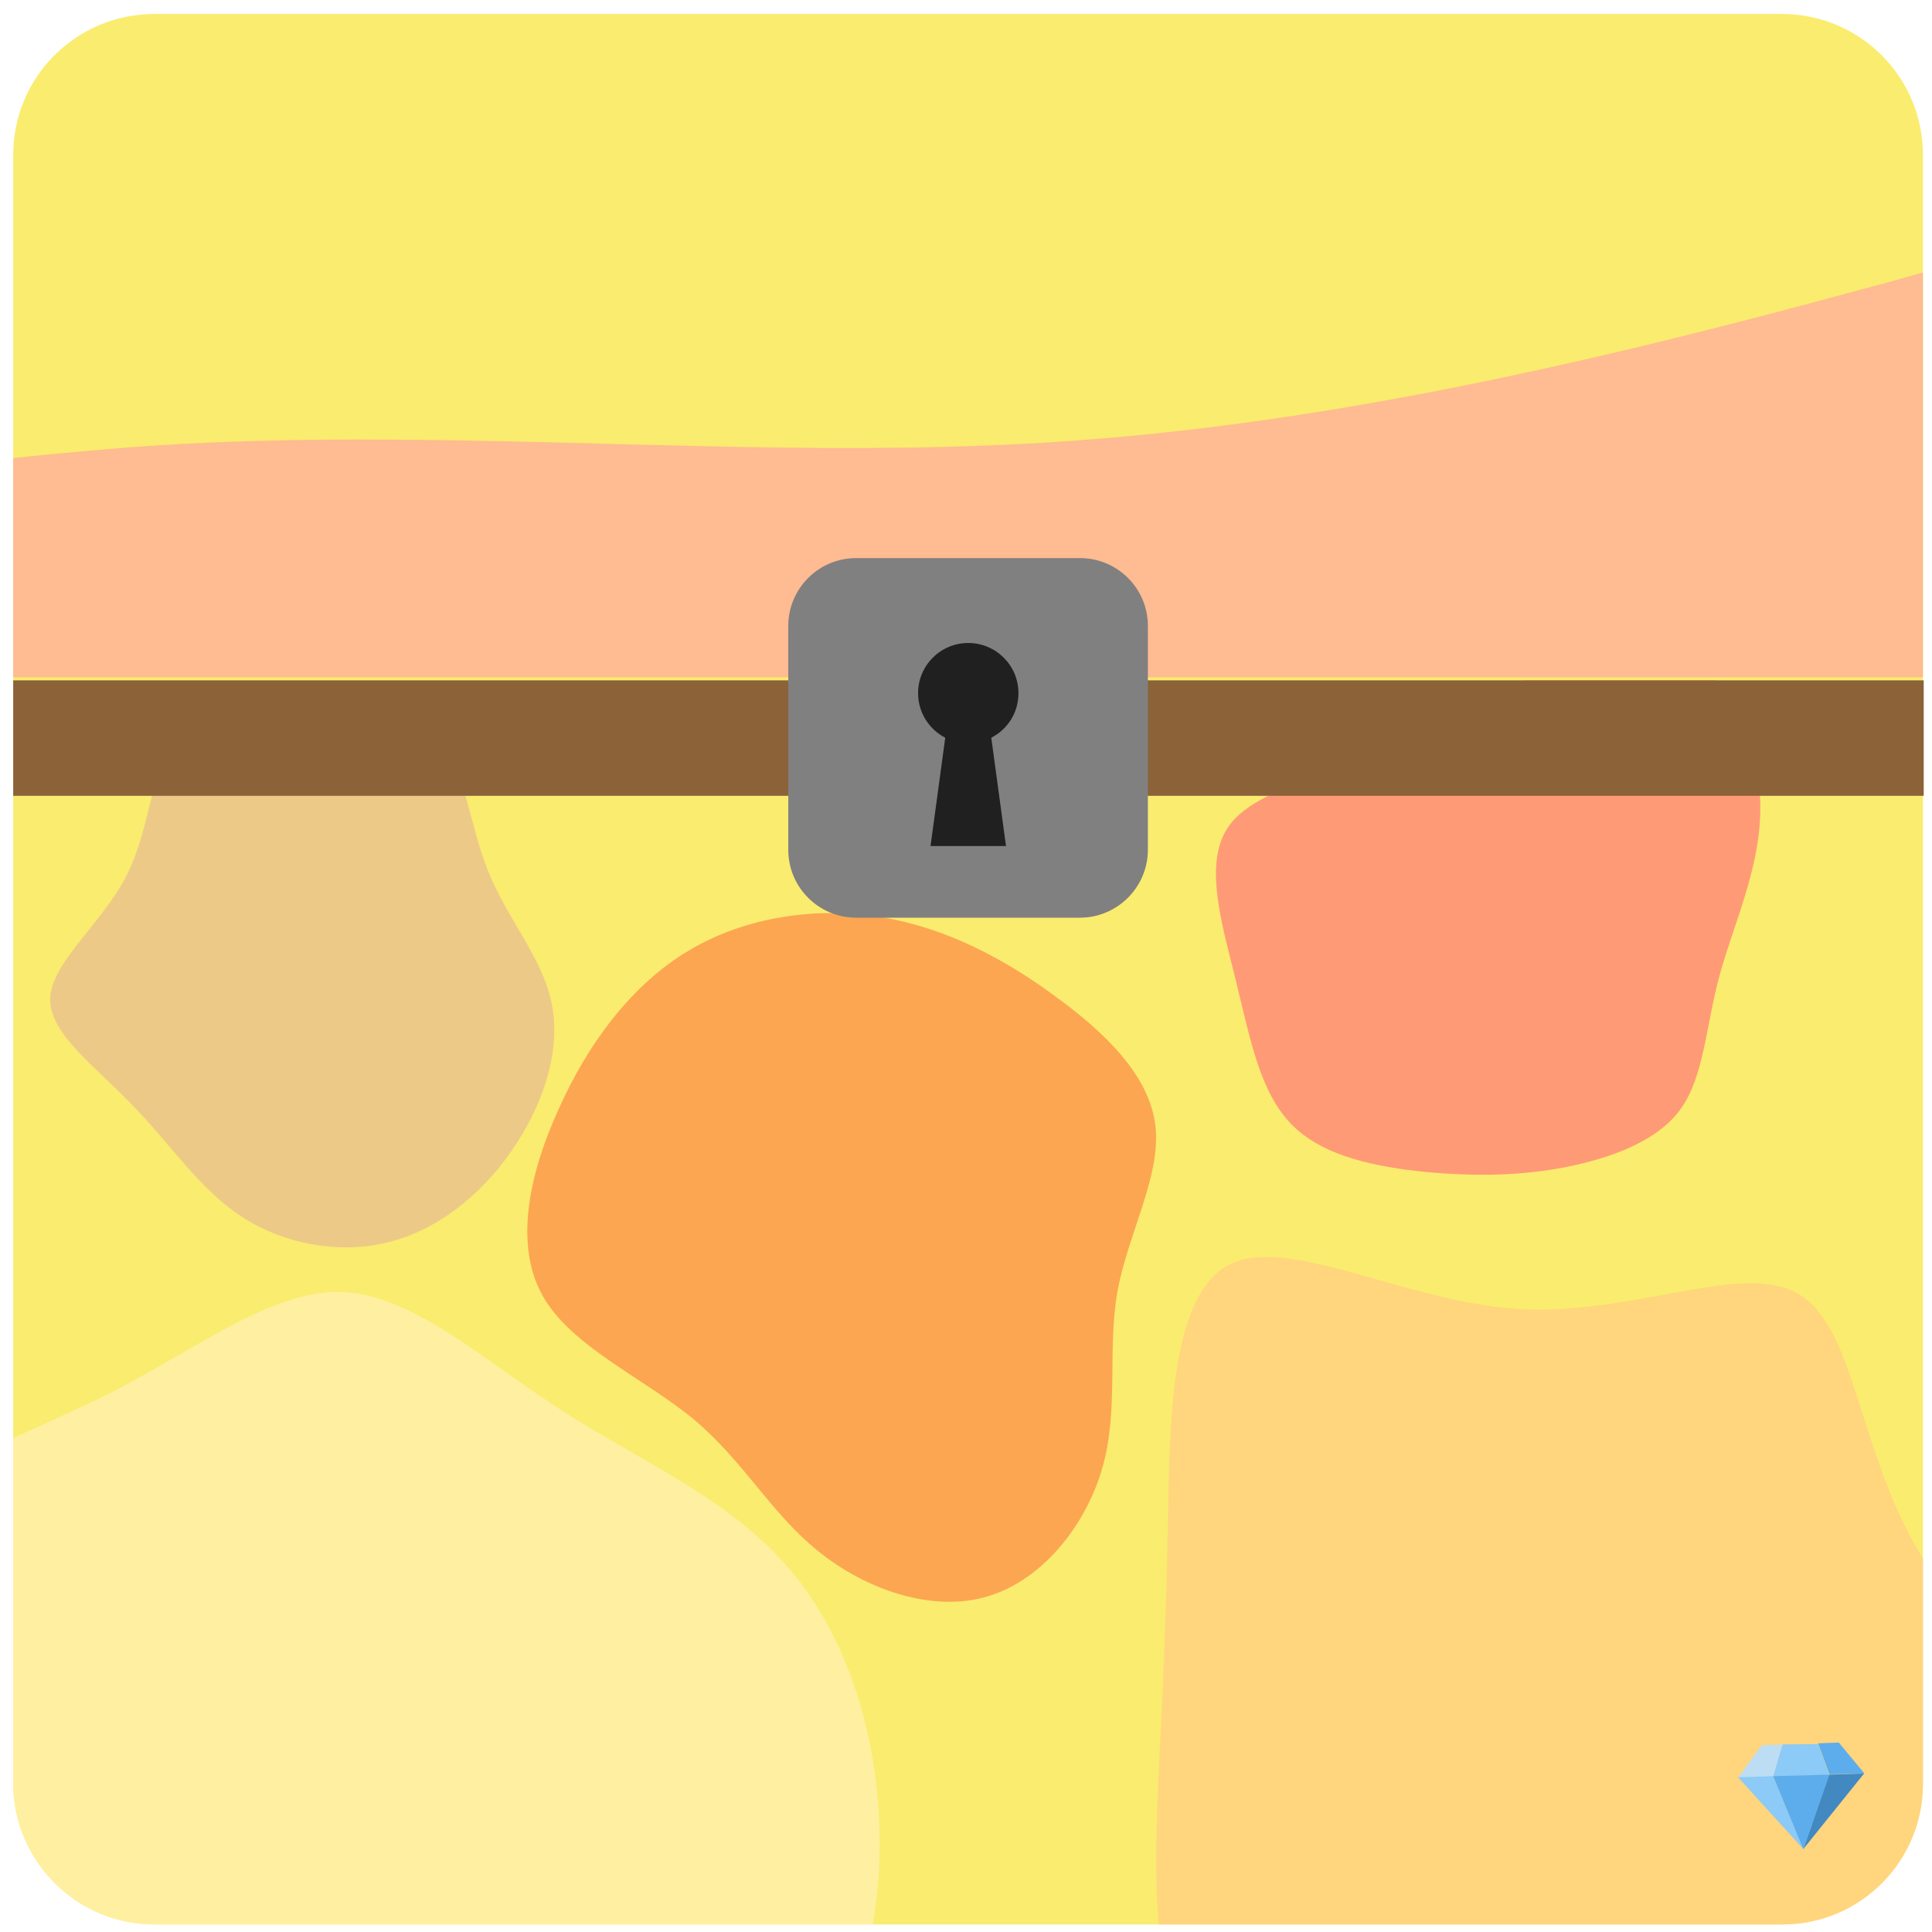
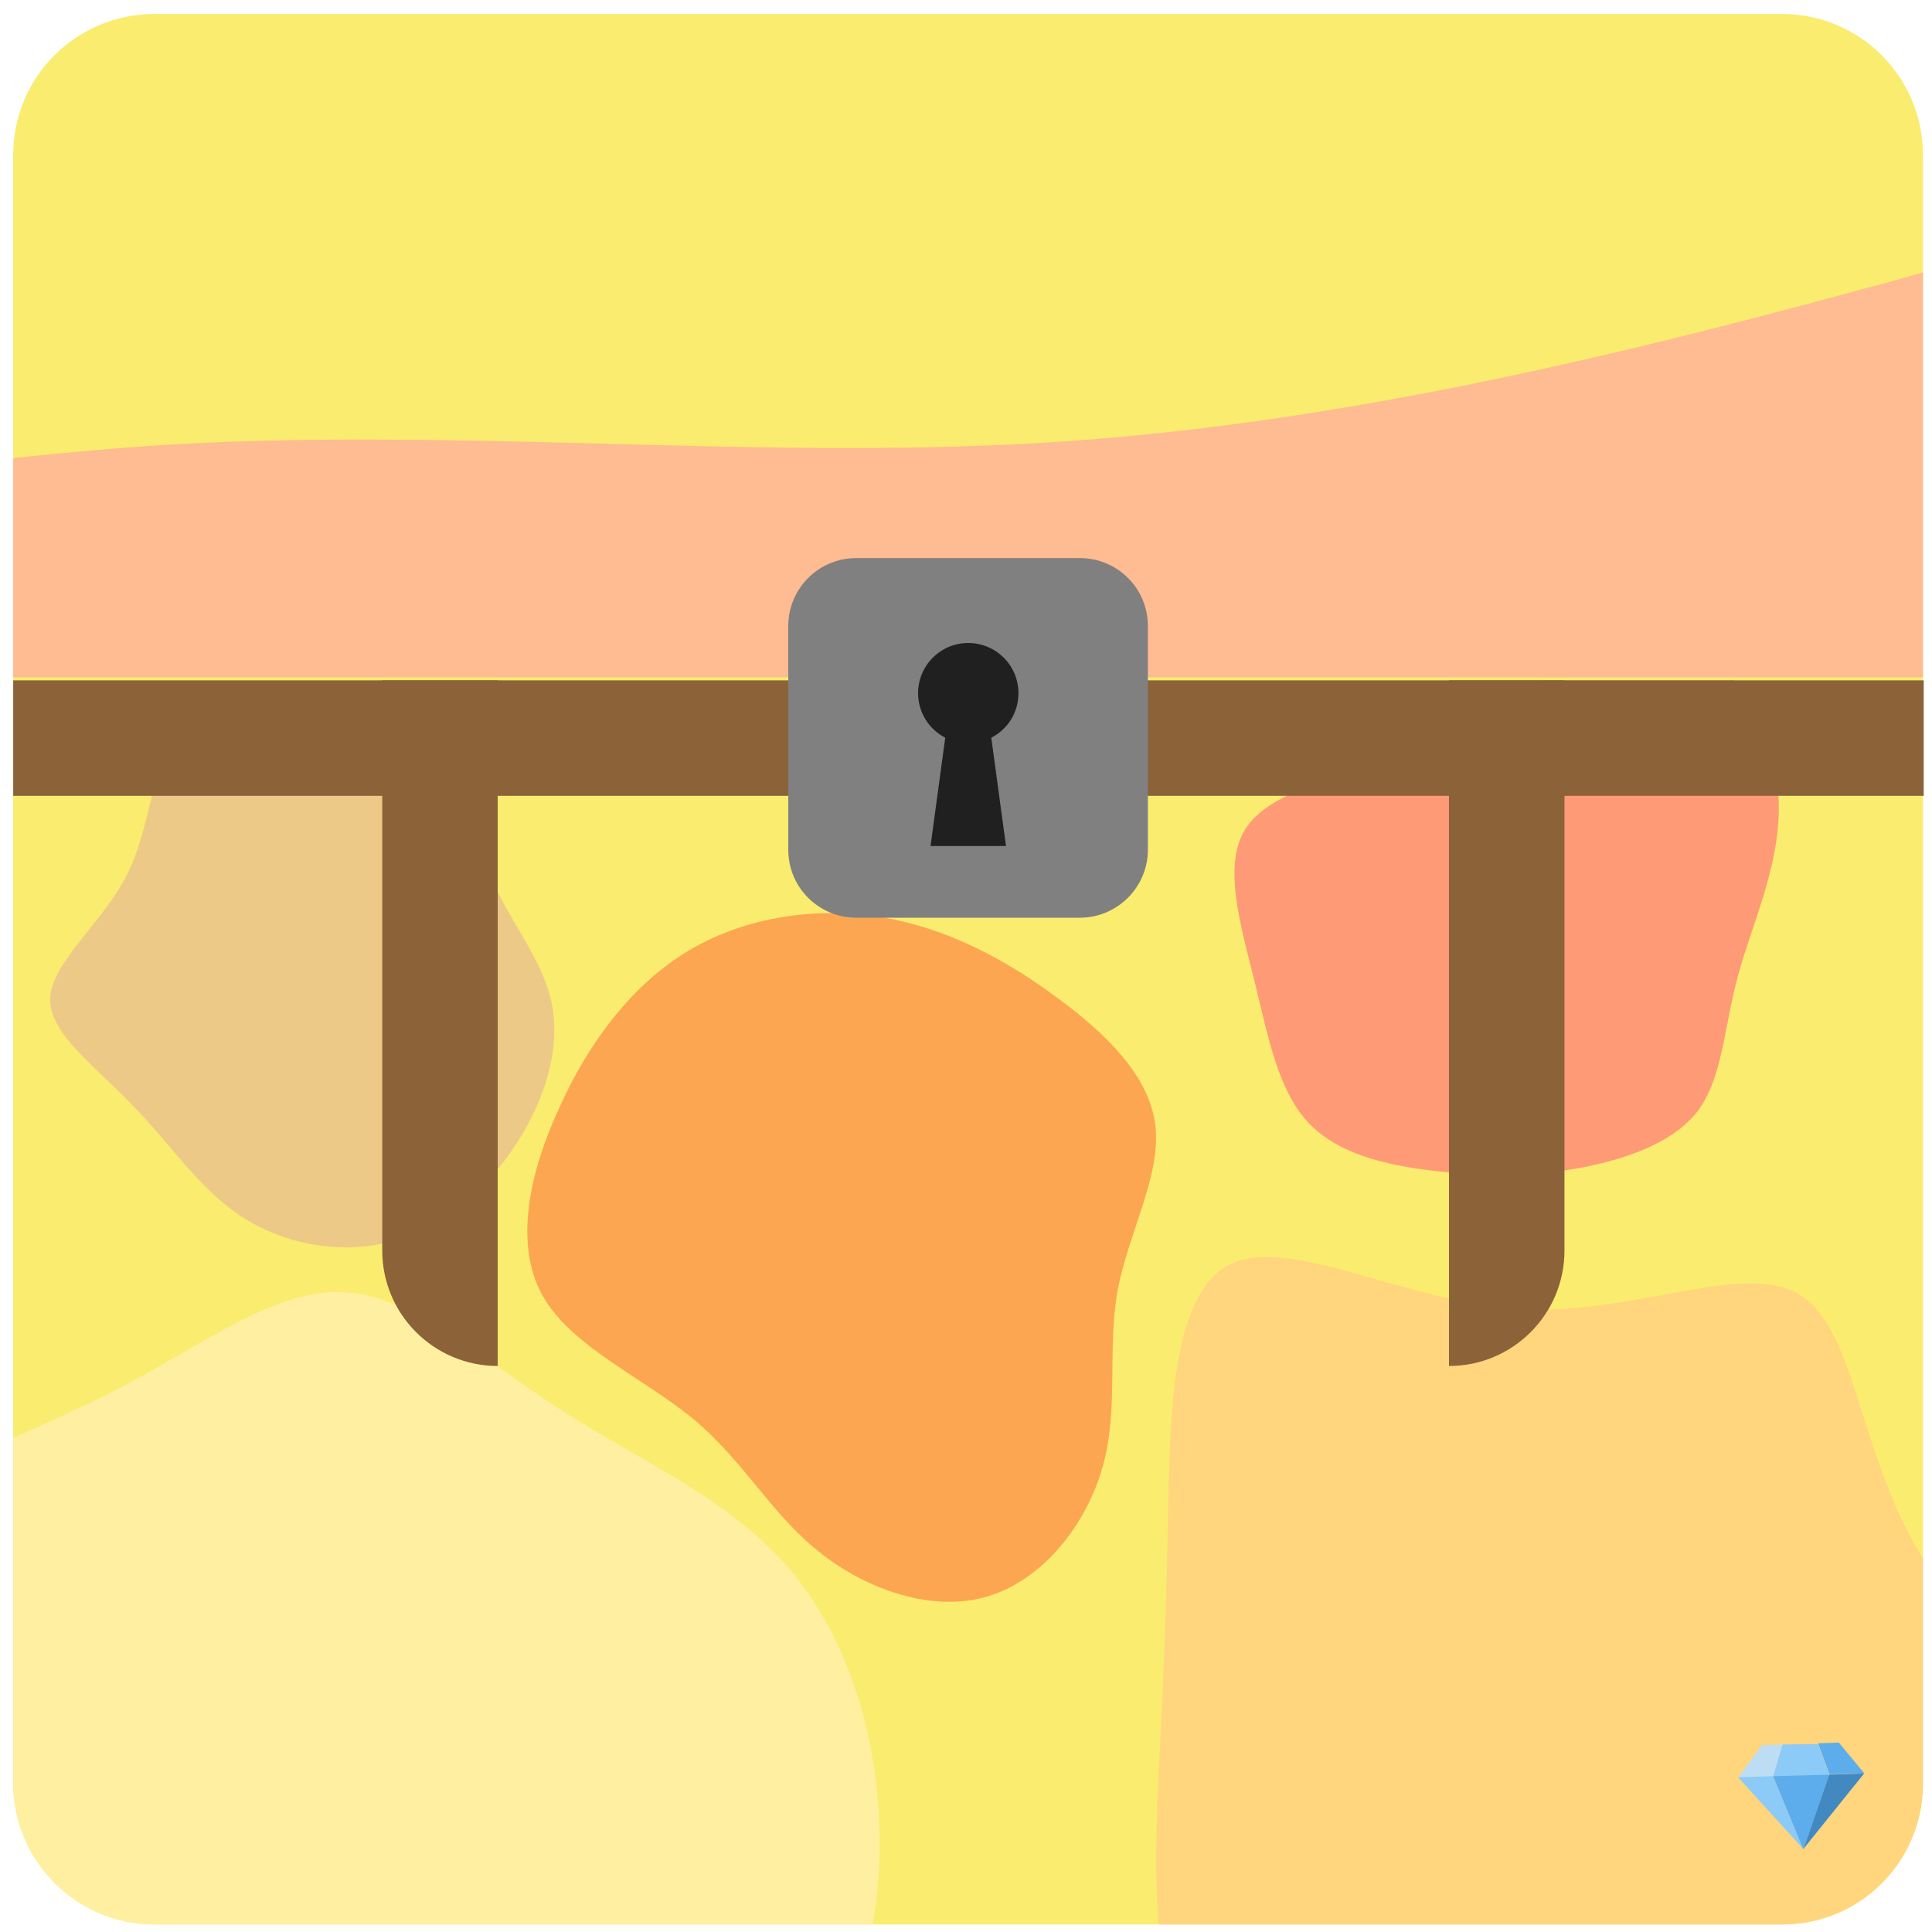
<svg xmlns="http://www.w3.org/2000/svg" version="1.1" id="Layer_1" x="0px" y="0px" viewBox="0 0 512 512" style="enable-background:new 0 0 512 512;" xml:space="preserve">
  <style type="text/css">
	.st0{fill:#FAEC6E;}
	.st1{fill:#FFBB91;}
	.st2{fill:#FF9A76;}
	.st3{fill:#EDC988;}
	.st4{fill:#8C6239;}
	.st5{fill:#FFEFA0;}
	.st6{fill:#FFD57E;}
	.st7{fill:#FCA652;}
	.st8{fill:#BDDDF4;}
	.st9{fill:#5DADEC;}
	.st10{fill:#4289C1;}
	.st11{fill:#8CCAF7;}
	.st12{fill:#808080;}
	.st13{fill:#202020;}
</style>
  <path d="M160.6,374.7c-0.2-0.5-0.2-1.3,0.2-1.8l35.5-67.6c0.7-1.3,2.2-1.6,3.2-1.1l67.6,35.5c1.3,0.5,1.6,2.2,1.1,3.2  c-0.5,1.3-2.2,1.6-3.2,1.1l0,0l-65.4-34.4L165.1,375c-0.5,1.3-2.2,1.6-3.2,1.1C161.1,375.8,160.8,375.2,160.6,374.7z" />
  <g>
    <path class="st0" d="M509.6,41.1v431.2c0.2,20.9-16.6,37.7-37.3,37.7H41c-20.7,0-37.5-16.8-37.5-37.5V41.1   C3.5,20.4,20.2,3.7,41,3.7h431.2C492.9,3.7,509.6,20.4,509.6,41.1z" />
  </g>
-   <path class="st1" d="M509.6,72.2v107.3H3.5v-58.1c5.4-0.6,10.8-1.1,16.1-1.6c0,0,0,0,0,0c9.8-0.9,19.7-1.7,29.5-2.2  c17.4-0.9,34.9-1.2,52.3-1.1c56.8,0.2,113.6,4.1,170.3,1.1c74.2-3.9,148.5-20.9,222.7-41.2C499.5,75.1,504.6,73.6,509.6,72.2z" />
-   <path class="st2" d="M466.5,214.7c-0.2,15.9-7.1,30.2-10.8,43.8c-3.7,13.7-4.1,26.7-10.3,35.4c-6.2,8.6-18.5,13-30.5,15.4  c-11.9,2.3-23.8,2.5-36.9,1.3c-13-1.3-27.3-4-35.7-12.6c-8.4-8.5-11-22.7-14.7-37.8c-3.7-15-8.6-30.9-2.4-40.6  c2.3-3.6,6.1-6.3,10.7-8.6c7.8-3.9,17.9-6.6,26.7-10.1c13.9-5.4,24.2-13,38.8-19.5c0.8-0.4,1.6-0.7,2.4-1.1h50.8  c7.2,7.3,11.2,19.1,11.8,30.6C466.5,212.1,466.5,213.4,466.5,214.7z" />
+   <path class="st1" d="M509.6,72.2v107.3H3.5v-58.1c5.4-0.6,10.8-1.1,16.1-1.6l0,0c9.8-0.9,19.7-1.7,29.5-2.2  c17.4-0.9,34.9-1.2,52.3-1.1c56.8,0.2,113.6,4.1,170.3,1.1c74.2-3.9,148.5-20.9,222.7-41.2C499.5,75.1,504.6,73.6,509.6,72.2z" />
+   <path class="st2" d="M471.4,214.7c-0.2,15.9-7.1,30.2-10.8,43.8c-3.7,13.7-4.1,26.7-10.3,35.4c-6.2,8.6-18.5,13-30.5,15.4  c-11.9,2.3-23.8,2.5-36.9,1.3c-13-1.3-27.3-4-35.7-12.6c-8.4-8.5-11-22.7-14.7-37.8c-3.7-15-8.6-30.9-2.4-40.6  c2.3-3.6,6.1-6.3,10.7-8.6c7.8-3.9,17.9-6.6,26.7-10.1c13.9-5.4,24.2-13,38.8-19.5c0.8-0.4,1.6-0.7,2.4-1.1h50.8  c7.2,7.3,11.2,19.1,11.8,30.6C471.4,212.1,471.4,213.4,471.4,214.7z" />
  <path class="st3" d="M116.3,196.5c7.2,7.7,8.1,22.3,13.2,34.7c5,12.3,14,22.4,16.6,34.2c2.6,11.9-1.4,25.6-9.2,37.6  c-7.7,12-19.5,22.3-32.9,25.9c-13.4,3.8-28.7,0.9-40-6.5S45.2,303.2,35.2,293c-9.9-10.4-22.3-19.1-21.9-28.6  c0.5-9.5,13.7-19.6,20.3-32.5c6.5-12.8,6.2-28.4,13.2-36.2c6.8-7.9,20.8-8.1,34.7-7.8C95.3,188,109,188.8,116.3,196.5z" />
  <rect x="3.5" y="180.3" class="st4" width="506.3" height="30.6" />
  <path class="st5" d="M233.1,485.7c0.2,8.1-0.4,16.4-1.8,24.3H41c-20.7,0-37.5-16.8-37.5-37.5v-91.4c8.6-4,17.5-7.8,25.8-12  c23.6-12.1,42.9-27.4,61.6-26.7c18.7,0.9,36.9,17.8,57.7,31.2c20.5,13.3,43.4,22.9,59.3,40.7C223.7,432,232.5,457.9,233.1,485.7z" />
  <path class="st6" d="M509.6,413v59.3c0.2,20.9-16.6,37.7-37.3,37.7H307.1c-1.2-13.5-0.6-26.6-0.1-38.8c1.1-21.6,2-40.4,2.5-67  c0.5-26.7,0.5-60.9,16.2-69c15.5-8.1,46.8,9.9,76.8,11.7c30.1,1.8,59.1-12.6,73.9-4.1c15,8.5,15.9,39.8,31,66.5  C508.1,410.5,508.9,411.8,509.6,413z" />
-   <path class="st7" d="M279.6,264c13.5,9.8,25.1,21.2,26.6,34.4c1.5,13.2-7.1,28.1-10,43.5c-2.8,15.3,0.3,31.2-3.9,46.5  c-4.2,15.4-15.8,30.2-30.4,34.6c-14.6,4.5-32.4-1.7-44.9-11.8c-12.6-10-19.9-24-33.2-35.1c-13.3-11-32.6-19.3-40.1-32.9  c-7.5-13.6-3.4-32.5,4.5-49.6c7.7-17.2,19.3-32.8,34.5-41.8s34.2-11.6,51.2-8.7S266.2,254.1,279.6,264z" />
+   <path class="st7" d="M279.6,264c13.5,9.8,25.1,21.2,26.6,34.4c1.5,13.2-7.1,28.1-10,43.5c-2.8,15.3,0.3,31.2-3.9,46.5  c-4.2,15.4-15.8,30.2-30.4,34.6c-14.6,4.5-32.4-1.7-44.9-11.8c-12.6-10-19.9-24-33.2-35.1c-13.3-11-32.6-19.3-40.1-32.9  s-3.4-32.5,4.5-49.6c7.7-17.2,19.3-32.8,34.5-41.8s34.2-11.6,51.2-8.7S266.2,254.1,279.6,264z" />
  <g>
    <path class="st8" d="M472.4,462.3l-5.5,0.2l-6.3,8.6l9.3-0.3L472.4,462.3z" />
    <path class="st9" d="M494.1,470l-6.8-8.2l-5.5,0.2l3,8.2L494.1,470z" />
    <path class="st10" d="M484.7,470.3l9.3-0.3l-16.1,20L484.7,470.3z" />
    <path class="st11" d="M469.9,470.7l-9.3,0.3l17.3,19L469.9,470.7z M472.4,462.3l-2.5,8.5l14.9-0.4l-3-8.2L472.4,462.3z" />
    <path class="st9" d="M477.9,490.1l-8-19.4l14.9-0.4L477.9,490.1z" />
  </g>
  <path class="st12" d="M286.2,243.2h-59.3c-9.9,0-18-8-18-18v-59.3c0-9.9,8-18,18-18h59.3c9.9,0,18,8,18,18v59.3  C304.2,235.1,296.1,243.2,286.2,243.2z" />
  <path class="st13" d="M262.7,195.5l3.9,28.7h-20l3.9-28.7c-4.3-2.2-7.2-6.7-7.2-11.8c0-7.3,5.9-13.3,13.3-13.3  c7.3,0,13.3,5.9,13.3,13.3C269.9,188.9,267,193.3,262.7,195.5z" />
+   <path class="st4" d="M384,362l0-181.7h30.6l0,151.1C414.6,348.3,400.9,362,384,362L384,362z" />
+   <path class="st4" d="M131.9,362c-16.9,0-30.6-13.7-30.6-30.6l0-151.1h30.6V362L131.9,362z" />
</svg>
